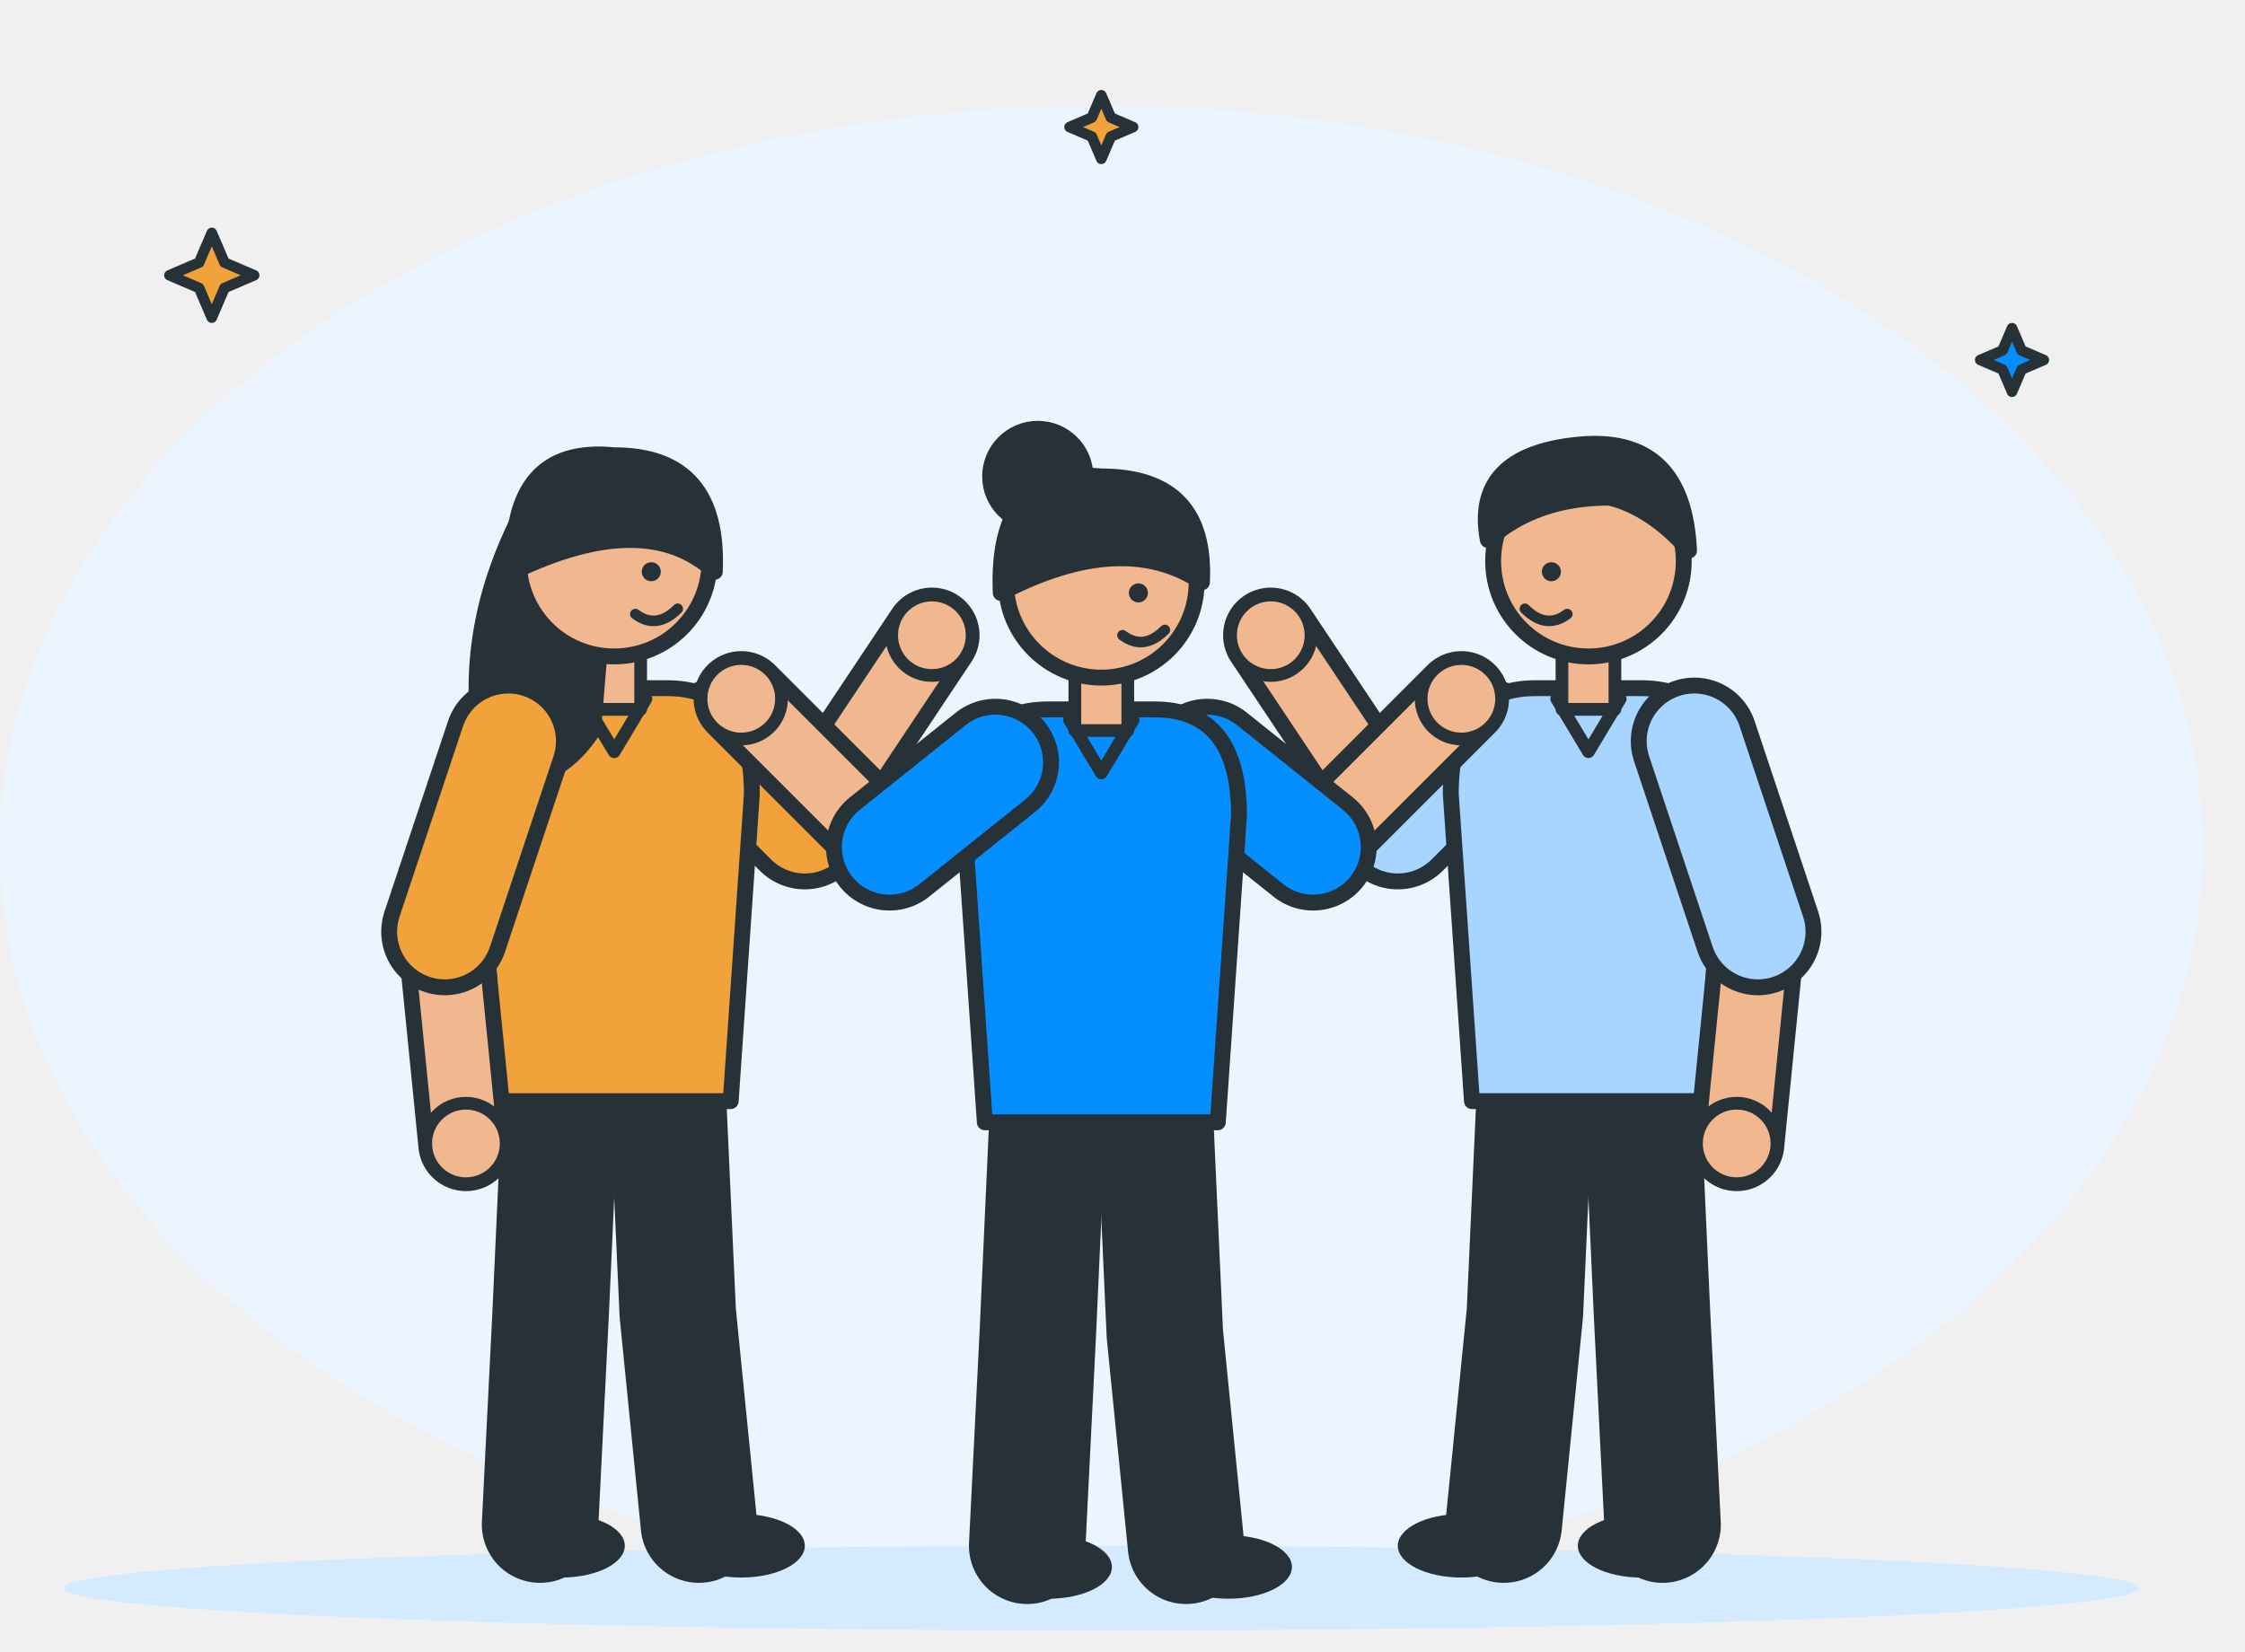
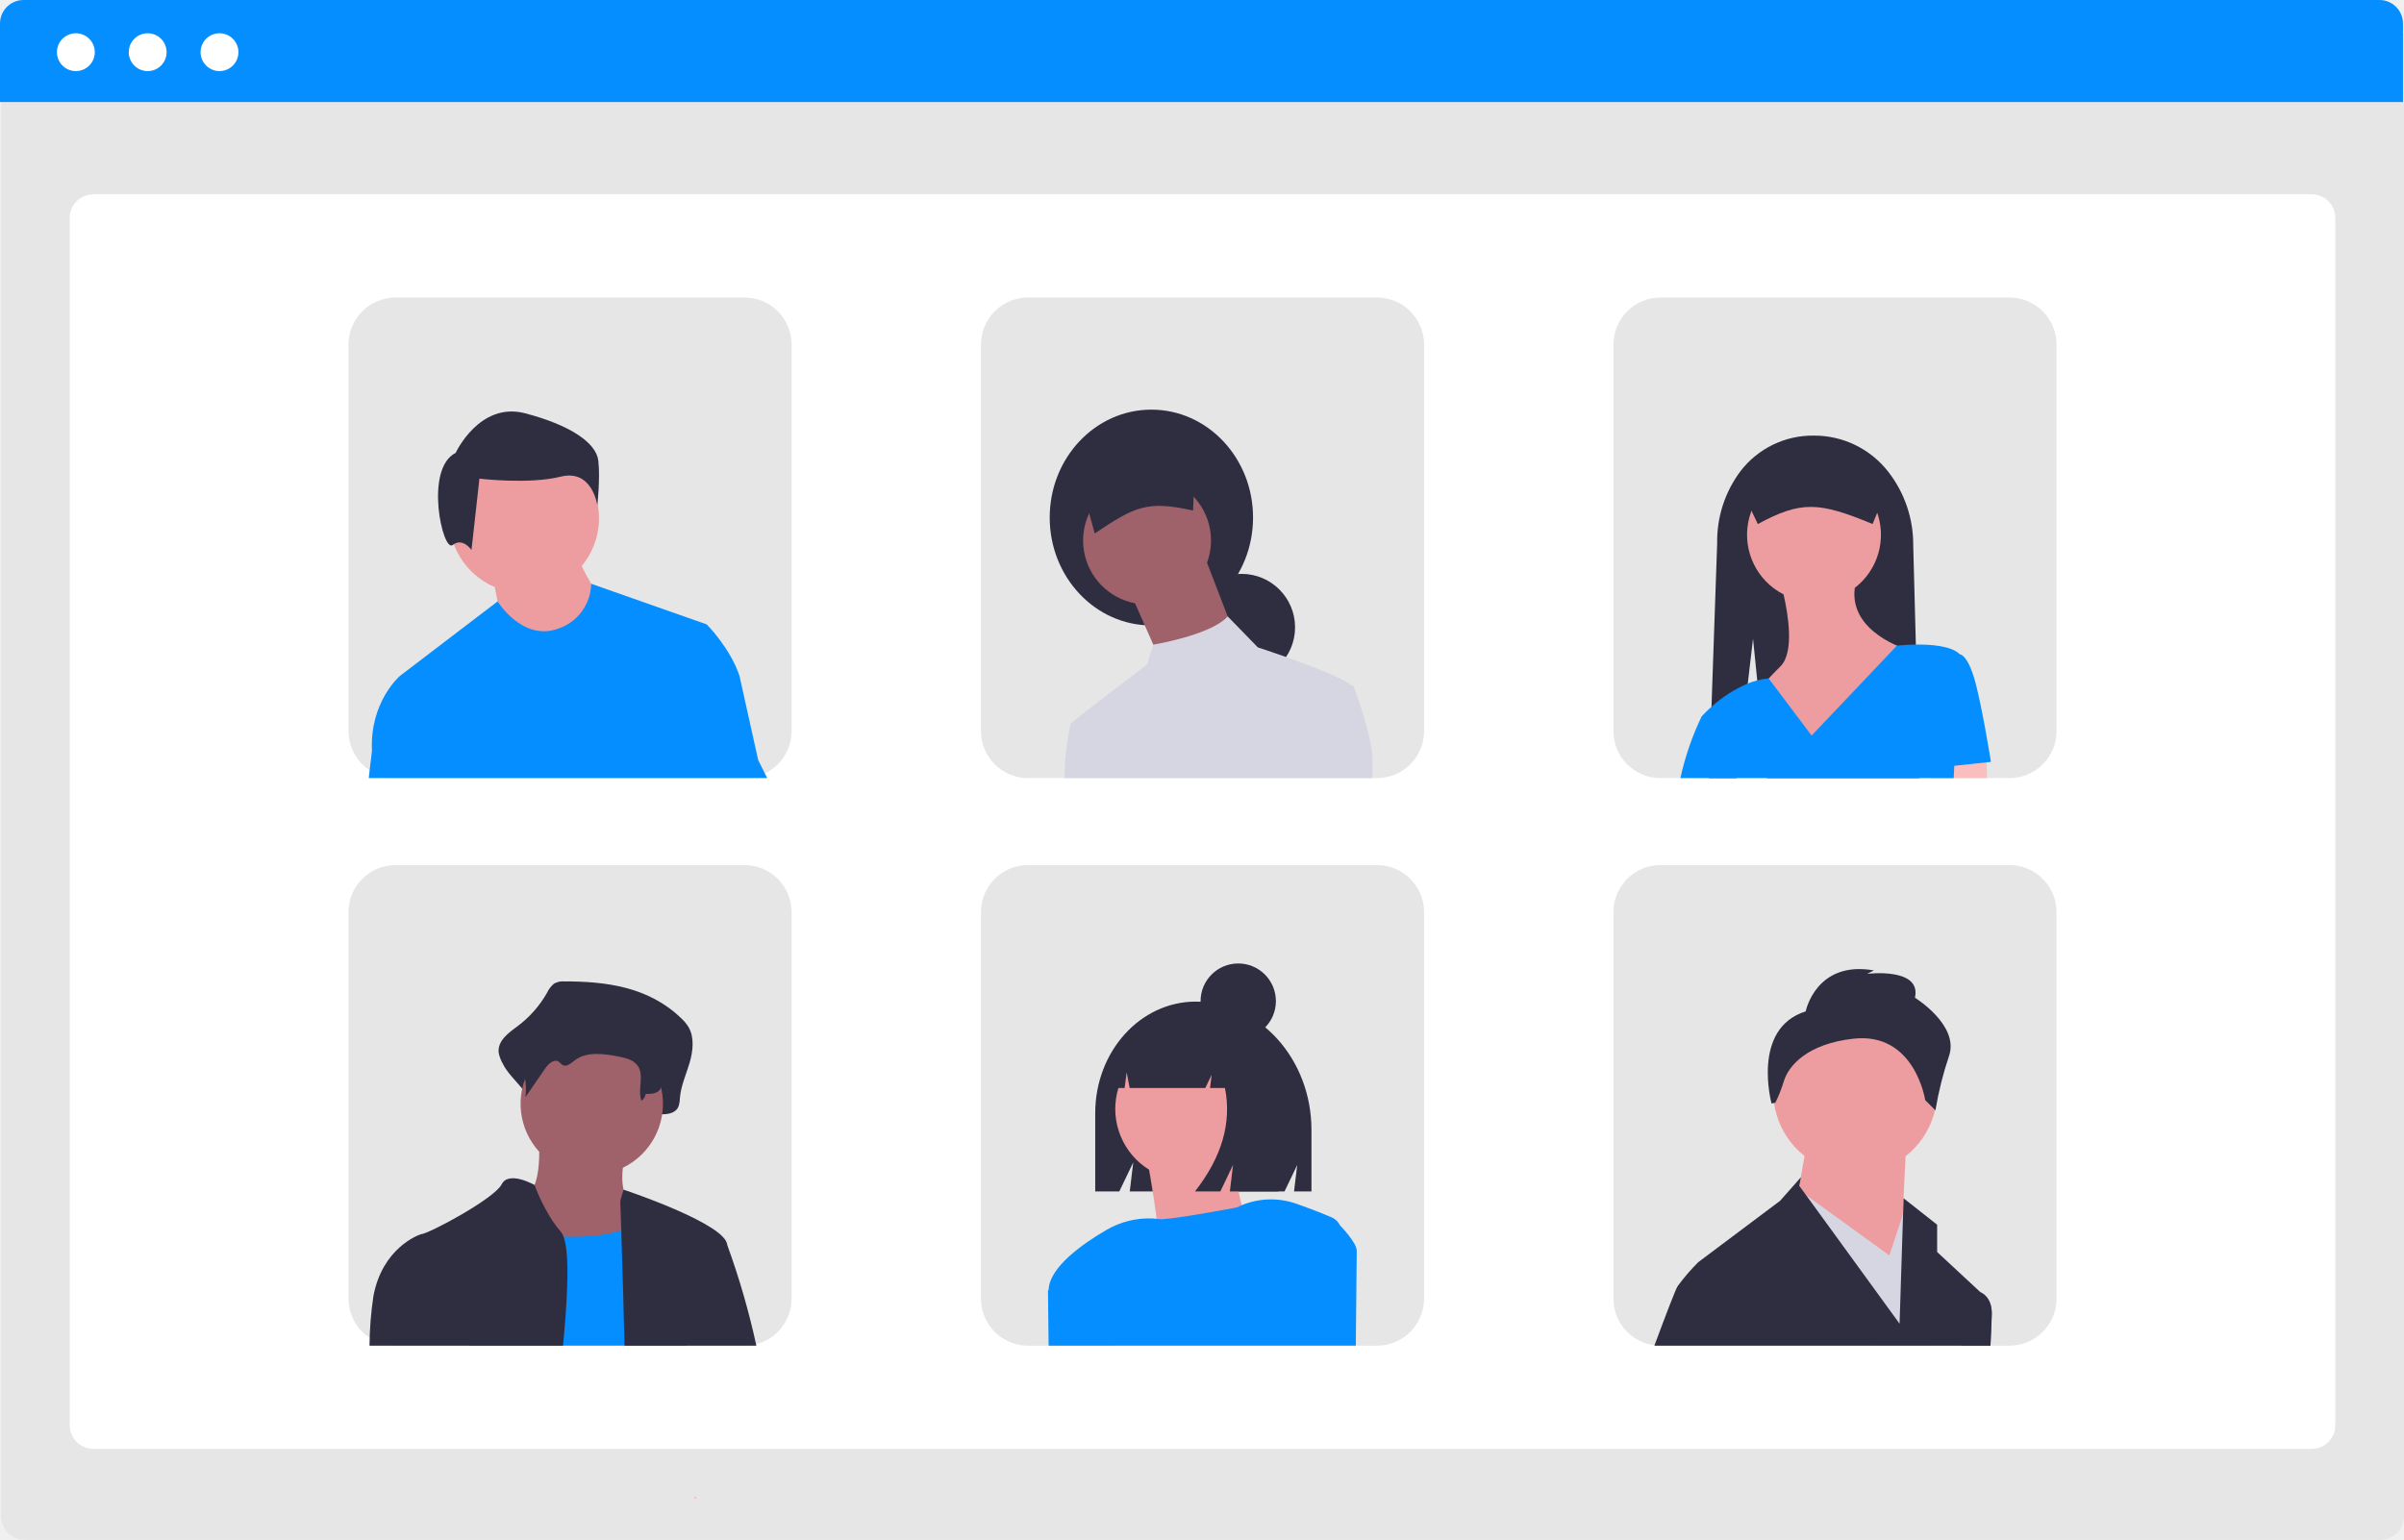
- <svg xmlns="http://www.w3.org/2000/svg" viewBox="16 10 212 156" fill="none">
-   <ellipse cx="120" cy="90" rx="104" ry="70" fill="#EAF5FF" />
-   <ellipse cx="120.0" cy="160" rx="98.0" ry="4" fill="#D3EAFF" />
-   <path d="M69,112 L68,134 L67,154" fill="none" stroke="#263238" stroke-width="11" stroke-linecap="round" stroke-linejoin="round" />
-   <path d="M69,112 L68,134 L67,154" fill="none" stroke="#263238" stroke-width="8" stroke-linecap="round" stroke-linejoin="round" />
-   <path d="M79,112 L80,134 L82,154" fill="none" stroke="#263238" stroke-width="11" stroke-linecap="round" stroke-linejoin="round" />
-   <path d="M79,112 L80,134 L82,154" fill="none" stroke="#263238" stroke-width="8" stroke-linecap="round" stroke-linejoin="round" />
-   <ellipse cx="69" cy="156" rx="6" ry="3" fill="#263238" />
-   <ellipse cx="86" cy="156" rx="6" ry="3" fill="#263238" />
-   <path d="M92,88 L104,70" fill="none" stroke="#263238" stroke-width="9" stroke-linecap="round" stroke-linejoin="round" />
-   <path d="M92,88 L104,70" fill="none" stroke="#F1B78E" stroke-width="6" stroke-linecap="round" stroke-linejoin="round" />
-   <path d="M84,80 L92,88" fill="none" stroke="#263238" stroke-width="12" stroke-linecap="round" stroke-linejoin="round" />
-   <path d="M84,80 L92,88" fill="none" stroke="#F2A23A" stroke-width="9" stroke-linecap="round" stroke-linejoin="round" />
-   <circle fill="#F1B78E" stroke="#263238" stroke-width="1.2" stroke-linejoin="round" stroke-linecap="round" cx="104" cy="70" r="3.8" />
-   <path fill="#F2A23A" stroke="#263238" stroke-width="1.5" stroke-linejoin="round" stroke-linecap="round" d="M61,85 Q61,75 69,75 L79,75 Q87,75 87,85 L85,114 L63,114 Z" />
-   <path fill="none" stroke="#263238" stroke-width="1.2" stroke-linejoin="round" stroke-linecap="round" d="M71,76 L74,81 L77,76" />
-   <rect fill="#F1B78E" stroke="#263238" stroke-width="1.2" stroke-linejoin="round" stroke-linecap="round" x="71.5" y="70" width="5" height="7" rx="0" />
-   <path fill="#263238" stroke="#263238" stroke-width="1.5" stroke-linejoin="round" stroke-linecap="round" d="M65,59 Q59,71 62,83 Q68,85 72,79 L73,67 Z" />
-   <circle fill="#F1B78E" stroke="#263238" stroke-width="1.5" stroke-linejoin="round" stroke-linecap="round" cx="74" cy="63" r="9" />
-   <path fill="#263238" stroke="#263238" stroke-width="1.5" stroke-linejoin="round" stroke-linecap="round" d="M64.5,64 Q64,52 74,53 Q84,53 83.5,64 Q77,58 64.5,64 Z" />
-   <circle fill="#263238" stroke="none" stroke-linejoin="round" stroke-linecap="round" cx="77.5" cy="64" r="0.9" />
-   <path fill="none" stroke="#263238" stroke-width="1" stroke-linejoin="round" stroke-linecap="round" d="M76,68 Q78,69.5 80,67.5" />
-   <path d="M58,98 L60,118" fill="none" stroke="#263238" stroke-width="9" stroke-linecap="round" stroke-linejoin="round" />
-   <path d="M58,98 L60,118" fill="none" stroke="#F1B78E" stroke-width="6" stroke-linecap="round" stroke-linejoin="round" />
-   <path d="M64,80 L58,98" fill="none" stroke="#263238" stroke-width="12" stroke-linecap="round" stroke-linejoin="round" />
-   <path d="M64,80 L58,98" fill="none" stroke="#F2A23A" stroke-width="9" stroke-linecap="round" stroke-linejoin="round" />
-   <circle fill="#F1B78E" stroke="#263238" stroke-width="1.2" stroke-linejoin="round" stroke-linecap="round" cx="60" cy="118" r="3.8" />
-   <path d="M171,112 L172,134 L173,154" fill="none" stroke="#263238" stroke-width="11" stroke-linecap="round" stroke-linejoin="round" />
-   <path d="M171,112 L172,134 L173,154" fill="none" stroke="#263238" stroke-width="8" stroke-linecap="round" stroke-linejoin="round" />
-   <path d="M161,112 L160,134 L158,154" fill="none" stroke="#263238" stroke-width="11" stroke-linecap="round" stroke-linejoin="round" />
-   <path d="M161,112 L160,134 L158,154" fill="none" stroke="#263238" stroke-width="8" stroke-linecap="round" stroke-linejoin="round" />
-   <ellipse cx="171" cy="156" rx="6" ry="3" fill="#263238" />
-   <ellipse cx="154" cy="156" rx="6" ry="3" fill="#263238" />
-   <path d="M148,88 L136,70" fill="none" stroke="#263238" stroke-width="9" stroke-linecap="round" stroke-linejoin="round" />
-   <path d="M148,88 L136,70" fill="none" stroke="#F1B78E" stroke-width="6" stroke-linecap="round" stroke-linejoin="round" />
-   <path d="M156,80 L148,88" fill="none" stroke="#263238" stroke-width="12" stroke-linecap="round" stroke-linejoin="round" />
-   <path d="M156,80 L148,88" fill="none" stroke="#A8D5FF" stroke-width="9" stroke-linecap="round" stroke-linejoin="round" />
-   <circle fill="#F1B78E" stroke="#263238" stroke-width="1.2" stroke-linejoin="round" stroke-linecap="round" cx="136" cy="70" r="3.8" />
-   <path fill="#A8D5FF" stroke="#263238" stroke-width="1.5" stroke-linejoin="round" stroke-linecap="round" d="M179,85 Q179,75 171,75 L161,75 Q153,75 153,85 L155,114 L177,114 Z" />
-   <path fill="none" stroke="#263238" stroke-width="1.2" stroke-linejoin="round" stroke-linecap="round" d="M169,76 L166,81 L163,76" />
-   <rect fill="#F1B78E" stroke="#263238" stroke-width="1.2" stroke-linejoin="round" stroke-linecap="round" x="163.5" y="70" width="5" height="7" rx="0" />
-   <circle fill="#F1B78E" stroke="#263238" stroke-width="1.5" stroke-linejoin="round" stroke-linecap="round" cx="166" cy="63" r="9" />
-   <path fill="#263238" stroke="#263238" stroke-width="1.5" stroke-linejoin="round" stroke-linecap="round" d="M175.5,62 Q175,51 165,52 Q155,53 156.5,61 Q161,57 168,57 Q172,58 175.5,62 Z" />
-   <circle fill="#263238" stroke="none" stroke-linejoin="round" stroke-linecap="round" cx="162.5" cy="64" r="0.9" />
-   <path fill="none" stroke="#263238" stroke-width="1" stroke-linejoin="round" stroke-linecap="round" d="M164,68 Q162,69.5 160,67.5" />
-   <path d="M182,98 L180,118" fill="none" stroke="#263238" stroke-width="9" stroke-linecap="round" stroke-linejoin="round" />
-   <path d="M182,98 L180,118" fill="none" stroke="#F1B78E" stroke-width="6" stroke-linecap="round" stroke-linejoin="round" />
-   <path d="M176,80 L182,98" fill="none" stroke="#263238" stroke-width="12" stroke-linecap="round" stroke-linejoin="round" />
-   <path d="M176,80 L182,98" fill="none" stroke="#A8D5FF" stroke-width="9" stroke-linecap="round" stroke-linejoin="round" />
-   <circle fill="#F1B78E" stroke="#263238" stroke-width="1.2" stroke-linejoin="round" stroke-linecap="round" cx="180" cy="118" r="3.8" />
-   <path d="M115,114 L114,136 L113,156" fill="none" stroke="#263238" stroke-width="11" stroke-linecap="round" stroke-linejoin="round" />
-   <path d="M115,114 L114,136 L113,156" fill="none" stroke="#263238" stroke-width="8" stroke-linecap="round" stroke-linejoin="round" />
-   <path d="M125,114 L126,136 L128,156" fill="none" stroke="#263238" stroke-width="11" stroke-linecap="round" stroke-linejoin="round" />
-   <path d="M125,114 L126,136 L128,156" fill="none" stroke="#263238" stroke-width="8" stroke-linecap="round" stroke-linejoin="round" />
-   <ellipse cx="115" cy="158" rx="6" ry="3" fill="#263238" />
-   <ellipse cx="132" cy="158" rx="6" ry="3" fill="#263238" />
-   <path d="M140,90 L154,76" fill="none" stroke="#263238" stroke-width="9" stroke-linecap="round" stroke-linejoin="round" />
-   <path d="M140,90 L154,76" fill="none" stroke="#F1B78E" stroke-width="6" stroke-linecap="round" stroke-linejoin="round" />
-   <path d="M130,82 L140,90" fill="none" stroke="#263238" stroke-width="12" stroke-linecap="round" stroke-linejoin="round" />
-   <path d="M130,82 L140,90" fill="none" stroke="#048EFF" stroke-width="9" stroke-linecap="round" stroke-linejoin="round" />
-   <circle fill="#F1B78E" stroke="#263238" stroke-width="1.2" stroke-linejoin="round" stroke-linecap="round" cx="154" cy="76" r="3.8" />
-   <path fill="#048EFF" stroke="#263238" stroke-width="1.5" stroke-linejoin="round" stroke-linecap="round" d="M107,87 Q107,77 115,77 L125,77 Q133,77 133,87 L131,116 L109,116 Z" />
-   <path fill="none" stroke="#263238" stroke-width="1.2" stroke-linejoin="round" stroke-linecap="round" d="M117,78 L120,83 L123,78" />
-   <rect fill="#F1B78E" stroke="#263238" stroke-width="1.2" stroke-linejoin="round" stroke-linecap="round" x="117.5" y="72" width="5" height="7" rx="0" />
-   <circle fill="#F1B78E" stroke="#263238" stroke-width="1.5" stroke-linejoin="round" stroke-linecap="round" cx="120" cy="65" r="9" />
-   <circle fill="#263238" stroke="#263238" stroke-width="1.5" stroke-linejoin="round" stroke-linecap="round" cx="114" cy="55" r="4.5" />
-   <path fill="#263238" stroke="#263238" stroke-width="1.5" stroke-linejoin="round" stroke-linecap="round" d="M110.5,66 Q110,54 120,55 Q130,55 129.5,65 Q122,60 110.5,66 Z" />
-   <circle fill="#263238" stroke="none" stroke-linejoin="round" stroke-linecap="round" cx="123.5" cy="66" r="0.9" />
-   <path fill="none" stroke="#263238" stroke-width="1" stroke-linejoin="round" stroke-linecap="round" d="M122,70 Q124,71.5 126,69.5" />
-   <path d="M100,90 L86,76" fill="none" stroke="#263238" stroke-width="9" stroke-linecap="round" stroke-linejoin="round" />
-   <path d="M100,90 L86,76" fill="none" stroke="#F1B78E" stroke-width="6" stroke-linecap="round" stroke-linejoin="round" />
-   <path d="M110,82 L100,90" fill="none" stroke="#263238" stroke-width="12" stroke-linecap="round" stroke-linejoin="round" />
-   <path d="M110,82 L100,90" fill="none" stroke="#048EFF" stroke-width="9" stroke-linecap="round" stroke-linejoin="round" />
-   <circle fill="#F1B78E" stroke="#263238" stroke-width="1.2" stroke-linejoin="round" stroke-linecap="round" cx="86" cy="76" r="3.8" />
-   <path fill="#F2A23A" stroke="#263238" stroke-width="1" stroke-linejoin="round" stroke-linecap="round" d="M36,32 L37.2,34.8 L40,36 L37.2,37.2 L36,40 L34.8,37.2 L32,36 L34.8,34.8 Z" />
-   <path fill="#048EFF" stroke="#263238" stroke-width="1" stroke-linejoin="round" stroke-linecap="round" d="M206,41 L206.9,43.1 L209,44 L206.9,44.9 L206,47 L205.1,44.9 L203,44 L205.1,43.1 Z" />
-   <path fill="#F2A23A" stroke="#263238" stroke-width="1" stroke-linejoin="round" stroke-linecap="round" d="M120,19 L120.9,21.1 L123,22 L120.9,22.9 L120,25 L119.1,22.9 L117,22 L119.1,21.1 Z" />
+ <svg xmlns="http://www.w3.org/2000/svg" width="960" height="615.108" viewBox="0 0 960 615.108" role="img" artist="Katerina Limpitsouni" source="https://undraw.co/">
+   <path d="M0,0H959.59V592.424a9.4,9.4,0,0,1-9.4,9.4H9.4a9.4,9.4,0,0,1-9.4-9.4Z" transform="translate(0.41 13.286)" fill="#e6e6e6" />
+   <path d="M9.4,0H895.314a9.4,9.4,0,0,1,9.4,9.4V491.727a9.4,9.4,0,0,1-9.4,9.4H9.4a9.4,9.4,0,0,1-9.4-9.4V9.4A9.4,9.4,0,0,1,9.4,0Z" transform="translate(27.849 77.626)" fill="#fff" />
+   <path d="M9.4,0H950.193a9.4,9.4,0,0,1,9.4,9.4V40.767H0V9.4A9.4,9.4,0,0,1,9.4,0Z" fill="#048EFF" />
+   <circle cx="7.556" cy="7.556" r="7.556" transform="translate(22.739 13.286)" fill="#fff" />
+   <circle cx="7.556" cy="7.556" r="7.556" transform="translate(51.419 13.286)" fill="#fff" />
+   <circle cx="7.556" cy="7.556" r="7.556" transform="translate(80.099 13.286)" fill="#fff" />
+   <path d="M18.8,0H158.153a18.8,18.8,0,0,1,18.8,18.8V173.177a18.8,18.8,0,0,1-18.8,18.8H18.8A18.8,18.8,0,0,1,0,173.177V18.8A18.8,18.8,0,0,1,18.8,0Z" transform="translate(139.164 118.843)" fill="#e6e6e6" />
+   <path d="M18.8,0H158.153a18.8,18.8,0,0,1,18.8,18.8V173.177a18.8,18.8,0,0,1-18.8,18.8H18.8A18.8,18.8,0,0,1,0,173.177V18.8A18.8,18.8,0,0,1,18.8,0Z" transform="translate(391.729 118.843)" fill="#e6e6e6" />
+   <path d="M18.8,0H158.153a18.8,18.8,0,0,1,18.8,18.8V173.177a18.8,18.8,0,0,1-18.8,18.8H18.8A18.8,18.8,0,0,1,0,173.177V18.8A18.8,18.8,0,0,1,18.8,0Z" transform="translate(644.294 118.843)" fill="#e6e6e6" />
+   <path d="M18.8,0H158.153a18.8,18.8,0,0,1,18.8,18.8V173.177a18.8,18.8,0,0,1-18.8,18.8H18.8A18.8,18.8,0,0,1,0,173.177V18.8A18.8,18.8,0,0,1,18.8,0Z" transform="translate(139.164 345.564)" fill="#e6e6e6" />
+   <path d="M18.8,0H158.153a18.8,18.8,0,0,1,18.8,18.8V173.177a18.8,18.8,0,0,1-18.8,18.8H18.8A18.8,18.8,0,0,1,0,173.177V18.8A18.8,18.8,0,0,1,18.8,0Z" transform="translate(391.729 345.564)" fill="#e6e6e6" />
+   <path d="M18.8,0H158.153a18.8,18.8,0,0,1,18.8,18.8V173.177a18.8,18.8,0,0,1-18.8,18.8H18.8A18.8,18.8,0,0,1,0,173.177V18.8A18.8,18.8,0,0,1,18.8,0Z" transform="translate(644.294 345.564)" fill="#e6e6e6" />
+   <path d="M20.565,70.455c0-1.105-1.306-7.759-2.373-13.017a29.92,29.92,0,1,1,34.7-8.385,114.184,114.184,0,0,0,6.929,12.054l-5.61,16.826L38.322,80.738S20.565,72.324,20.565,70.455Z" transform="translate(179.387 177.087)" fill="#ed9da0" />
+   <path d="M347.333,344.655s9.5-20.576,27.7-15.828,28.49,11.871,29.281,18.993-.4,17.806-.4,17.806-1.978-14.641-14.641-11.475-32.447.791-32.447.791l-3.166,28.49s-3.561-5.144-7.518-1.978S334.67,350.986,347.333,344.655Z" transform="translate(-165.375 -163.742)" fill="#2f2e41" />
+   <path d="M472.259,457.131l-7.471-33.656c-3.747-11.219-13.086-20.558-13.086-20.558l-46.1-16.211h-.012A19.359,19.359,0,0,1,391.885,404.8c-14.026,4.664-23.682-11.054-23.682-11.054l-38.965,29.732S317.09,433.766,318.03,453.4l-1.292,10.925H475.854Z" transform="translate(-169.492 -153.505)" fill="#048EFF" />
+   <ellipse cx="40.599" cy="43.097" rx="40.599" ry="43.097" transform="translate(419.187 163.635)" fill="#2f2e41" />
+   <circle cx="21.358" cy="21.358" r="21.358" transform="translate(474.449 229.234)" fill="#2f2e41" />
+   <path d="M28.347,67.838l-7.582-17.18A25.54,25.54,0,1,1,49.512,34.45L59.876,61.4l-28.982,12.2Z" transform="translate(432.497 190.334)" fill="#9f616a" />
+   <path d="M564.605,374.934c16.061-10.717,20.862-13.279,39.272-9.139l1.1-26.857-47.573,9.98Z" transform="translate(-127.442 -161.851)" fill="#2f2e41" />
+   <path d="M668.585,425.414l-.7.082a.45.45,0,0,0-.059-.071c-2.8-2.8-16.141-7.882-26.091-11.407h-.012c-6.32-2.244-11.266-3.853-11.266-3.853L618.424,397.8c-3.031,3.407-9.433,6.038-15.518,7.894a121.862,121.862,0,0,1-14.191,3.383H588.7l-2.49,7.953s-28.229,21.368-30.507,23.647h-.012v.023a1.241,1.241,0,0,0-.211.893v.059a103.579,103.579,0,0,0-2.185,20.734H676.22V455.17C676.22,445.255,668.585,425.414,668.585,425.414Z" transform="translate(-128.16 -151.567)" fill="#d6d6e3" />
+   <path d="M856.352,473.127h-60.78l-3.348-33.021-.2-2.009-.411-3.982-1.68-16.646-2.1,17.879-4.44,37.779H772.348l.411-11.759.411-11.923.176-4.8,2.267-65.361a46.669,46.669,0,0,1,9.315-28.769,36.349,36.349,0,0,1,29.356-14.2,37.4,37.4,0,0,1,29.862,14.719,47.3,47.3,0,0,1,9.762,29.2l1.046,39.565Z" transform="translate(-89.887 -162.311)" fill="#2f2e41" />
+   <path d="M3.82,89.75s1.909-2.863,9.548-10.5c5.586-5.589,3-20.89,1.207-28.7a26.737,26.737,0,1,1,28.437-2.607c-2.33,17.965,20.962,24.62,20.962,24.62L25.78,119.347Z" transform="translate(697.664 186.89)" fill="#ed9da0" />
+   <path d="M678.946,266.119H656.392l-.376-3.865-.341-3.571,10.385-1.3,12.522-1.562.141,4.006Z" transform="translate(114.56 44.697)" fill="#fbbebe" />
+   <path d="M886.639,454.223s-3.819-23.87-6.684-33.418-5.729-9.548-5.729-9.548h0v0c-3.371-3.371-11.477-3.971-17.574-3.877-4.276.047-7.565.423-7.565.423l-34.055,35.923-17.151-22.8v-.012a24.956,24.956,0,0,0-4.57.787,30.262,30.262,0,0,0-3.783,1.234,51.9,51.9,0,0,0-14.484,9.292h-.012c-2.467,2.22-3.924,3.853-3.924,3.853a111.832,111.832,0,0,0-8.481,24.634H871.759l.247-4.91v-.009Z" transform="translate(-91.586 -149.894)" fill="#048EFF" />
+   <path d="M789.942,369.932c17.267-9.309,24.359-8.915,45.83,0l5.729-13.957a9.924,9.924,0,0,0-9.913-9.913H793.171a9.924,9.924,0,0,0-9.913,9.913Z" transform="translate(-87.981 -160.606)" fill="#2f2e41" />
+   <path d="M387.078,521.914a7.043,7.043,0,0,0-4.085.912,10.656,10.656,0,0,0-2.763,3.647A43.623,43.623,0,0,1,368.347,539.9c-3.531,2.587-8.02,5.812-7.416,10.582a14.305,14.305,0,0,0,1.721,4.467c3.257,6.576,12.146,11.657,11.272,19.16,3.236-5.418-1.092-8.1,2.144-13.515,1.541-2.58,4.219-5.493,6.546-3.872.779.542,1.291,1.516,2.1,1.992,1.936,1.136,4-1.036,5.709-2.574,5.909-5.3,14.311-3.914,21.664-2.262,3.471.78,7.284,1.8,9.336,5.121,2.7,4.362-2.563,9.073-3.893,14a2.687,2.687,0,0,0,2.884,3.344c2.206-.218,4.82-.4,4.95-1.364,2.776.1,6.177-.216,7.366-3.106a12.154,12.154,0,0,0,.57-3.535c.436-4.855,2.5-9.284,3.862-13.905s1.959-10.036-.345-14.133a16.354,16.354,0,0,0-3.018-3.668C420.728,523.982,403.54,521.9,387.078,521.914Z" transform="translate(-161.78 -129.885)" fill="#2f2e41" />
+   <path d="M12.5,100.933S-7.4,68.71,3.02,66.814c6.89-1.252,7.985-12.023,7.935-19.185a28.428,28.428,0,1,1,33.388,6.388c-1.422,12.6,4.169,14.692,4.169,14.692l11.373,37.91Z" transform="translate(204.383 412.471)" fill="#9f616a" />
+   <path d="M350.9,653.9c5.028-19.771,11.97-46.4,11.97-46.4s2.7.552,6.954,1.175a164.579,164.579,0,0,0,18.749,1.7c8.035.223,16.493-.305,23.036-2.573a21.574,21.574,0,0,0,6.8-3.63,13.11,13.11,0,0,0,2.279-2.361c11.371-15.166,16.105,42.642,16.105,42.642l.881,9.445Z" transform="translate(-163.523 -116.364)" fill="#048EFF" />
+   <path d="M428.4,697.922q-.564,0-1.128.035l.54-1.01C428,697.264,428.184,697.593,428.4,697.922Z" transform="translate(-150.18 -99.299)" fill="#ffb8b8" />
+   <path d="M387.532,528.246a6.452,6.452,0,0,0-3.325.645,7.752,7.752,0,0,0-2.249,2.577,32.745,32.745,0,0,1-9.674,9.488c-2.874,1.828-6.529,4.108-6.037,7.479a9.352,9.352,0,0,0,1.4,3.157,24.834,24.834,0,0,1,3.018,15.478l7.9-11.488c1.255-1.824,3.434-3.882,5.328-2.737.634.383,1.051,1.071,1.711,1.408,1.576.8,3.252-.732,4.647-1.819,4.81-3.749,11.65-2.767,17.635-1.6,2.826.551,5.929,1.275,7.6,3.62,2.776,3.9-.123,9.527,1.5,14.029a4.136,4.136,0,0,0,1.711-2.731c2.26.07,5.028-.152,6-2.2a7.564,7.564,0,0,0,.464-2.5c.355-3.432,2.033-6.562,3.144-9.828s1.594-7.094-.281-9.989a12.088,12.088,0,0,0-2.457-2.593C414.925,529.707,400.933,528.233,387.532,528.246Z" transform="translate(-160.849 -128.778)" fill="#2f2e41" />
+   <path d="M393.437,610.262c-6.484-7.412-10.338-18.22-10.514-18.7v-.012s-10.338-5.921-13.18-.235-29.38,19.9-32.223,19.9a.381.381,0,0,1-.07.024c-1.128.376-15.248,5.509-18.878,24.622A143.041,143.041,0,0,0,317,655.724h77.285c.8-8.376,1.4-16.211,1.633-22.978.341-9.433.012-16.763-1.421-20.546a5.985,5.985,0,0,0-1.057-1.938Z" transform="translate(-169.447 -118.187)" fill="#2f2e41" />
+   <path d="M445,614.917c-.047-.223-.082-.411-.117-.587a4.371,4.371,0,0,0-.634-1.41.09.09,0,0,1-.012-.035c-5.474-8.481-40.681-20.158-40.681-20.158l-1.316,4.546s.164,4.487.4,11.677c.235,6.731.517,15.824.787,25.809.188,6.52.352,13.427.505,20.287h52.663A307.535,307.535,0,0,0,445,614.917Z" transform="translate(-154.553 -117.509)" fill="#2f2e41" />
+   <path d="M858.078,648.941l4.029-19.688,3.747-1.586.024.012c.341.129,4.417,1.856,4.417,8.4,0,1.316-.2,6.05-.529,12.863Z" transform="translate(-74.909 -111.404)" fill="#575a89" />
+   <path d="M8.179,83.168l4.3-24.735a32.722,32.722,0,1,1,40.364.092l-2.4,49.184Z" transform="translate(708.125 403.324)" fill="#ed9da0" />
+   <path d="M667.3,443.074l-2.772,23.776h-22.19l-24.082-46.272-6.79-13.028-3.254-2.126,3.771-.858,2.972,2.15,33.256,24.094,5.333-16.011.141-.411,1.339-4.029Z" transform="translate(106.268 70.686)" fill="#d6d6e3" />
+   <path d="M807.472,534.619s4.09-20.452,27.269-16.361l-2.727,1.363s21.815-2.727,19.088,9.544c0,0,17.725,10.908,13.634,23.179a138.746,138.746,0,0,0-5.454,21.815l-4.09-4.09S851.1,542.8,826.56,545.527c-18.406,2.045-25.905,10.737-27.823,17a55.345,55.345,0,0,1-3.369,8.569l-1.531.336S785.657,541.436,807.472,534.619Z" transform="translate(-86.395 -130.614)" fill="#2f2e41" />
+   <path d="M884.1,634.524l-.024-.012L866.7,618.372v-10.9L853.288,596.9l-.2,6.426L851.7,647.011l-22.308-30.684-15.036-20.675-2.7-3.7.658-3.465-8.329,9.433-30.143,22.613-2.584,1.938a82.224,82.224,0,0,0-8.176,9.539c-.811,1.21-4.5,10.843-9.3,23.776H887.99c.329-6.813.529-11.547.529-12.863C888.518,636.38,884.442,634.653,884.1,634.524Z" transform="translate(-93.132 -118.249)" fill="#2f2e41" />
+   <path d="M603.852,528.783h0c-22.174,0-40.149,19.949-40.149,44.557V604.6h9.616l5.567-11.584L577.493,604.6H639.3l5.061-10.531L643.095,604.6h6.959V580.056C650.053,551.739,629.368,528.783,603.852,528.783Z" transform="translate(-126.342 -128.681)" fill="#2f2e41" />
+   <path d="M574.22,649.933H548.106l-.247-21.3c-.012-.223-.012-.435-.012-.658l5.228-5.885.094-.106,19.958,12.64Z" transform="translate(-129.112 -112.396)" fill="#d0cde1" />
+   <path d="M16.768,93.749c2.838-3.405-1.087-28.364-3.276-40.89a28.587,28.587,0,1,1,34.612-3.4c-.473,16.338,9.061,35.908,9.061,35.908s-31.943,9.364-39.183,9.362C16.705,94.726,16.2,94.435,16.768,93.749Z" transform="translate(445.375 414.392)" fill="#ed9da0" />
+   <path d="M664.264,606.432h-.012a6.561,6.561,0,0,0-3.277-3.2c-5.6-2.361-10.432-4.17-14.4-5.545a30.456,30.456,0,0,0-21.544.669c-.669.27-1.327.564-1.974.893,0,0-27.947,5.322-31.271,4.652-.247-.047-.505-.082-.752-.106a13.178,13.178,0,0,0-1.515-.129,33.482,33.482,0,0,0-18.561,4.6c-9.174,5.322-22.778,14.755-23.06,23.941l-.258.294.258,21.956H670.56c.247-21.039.388-36.851.388-37.92C670.948,613.222,664.264,606.432,664.264,606.432Z" transform="translate(-129.149 -116.929)" fill="#048EFF" />
+   <path d="M614.278,540.492a21.057,21.057,0,0,0-16.614-8.478h-.788c-15.2,0-27.518,13.752-27.518,30.717h5.092l.822-6.26,1.206,6.26h30.2l2.53-5.3-.633,5.3h5.942q4.159,20.655-11.952,41.309H612.69l5.061-10.592-1.265,10.592h19.294l3.8-24.362C639.576,561.433,628.975,545.962,614.278,540.492Z" transform="translate(-125.354 -128.116)" fill="#2f2e41" />
+   <circle cx="15.038" cy="15.038" r="15.038" transform="translate(479.433 384.866)" fill="#2f2e41" />
</svg>
